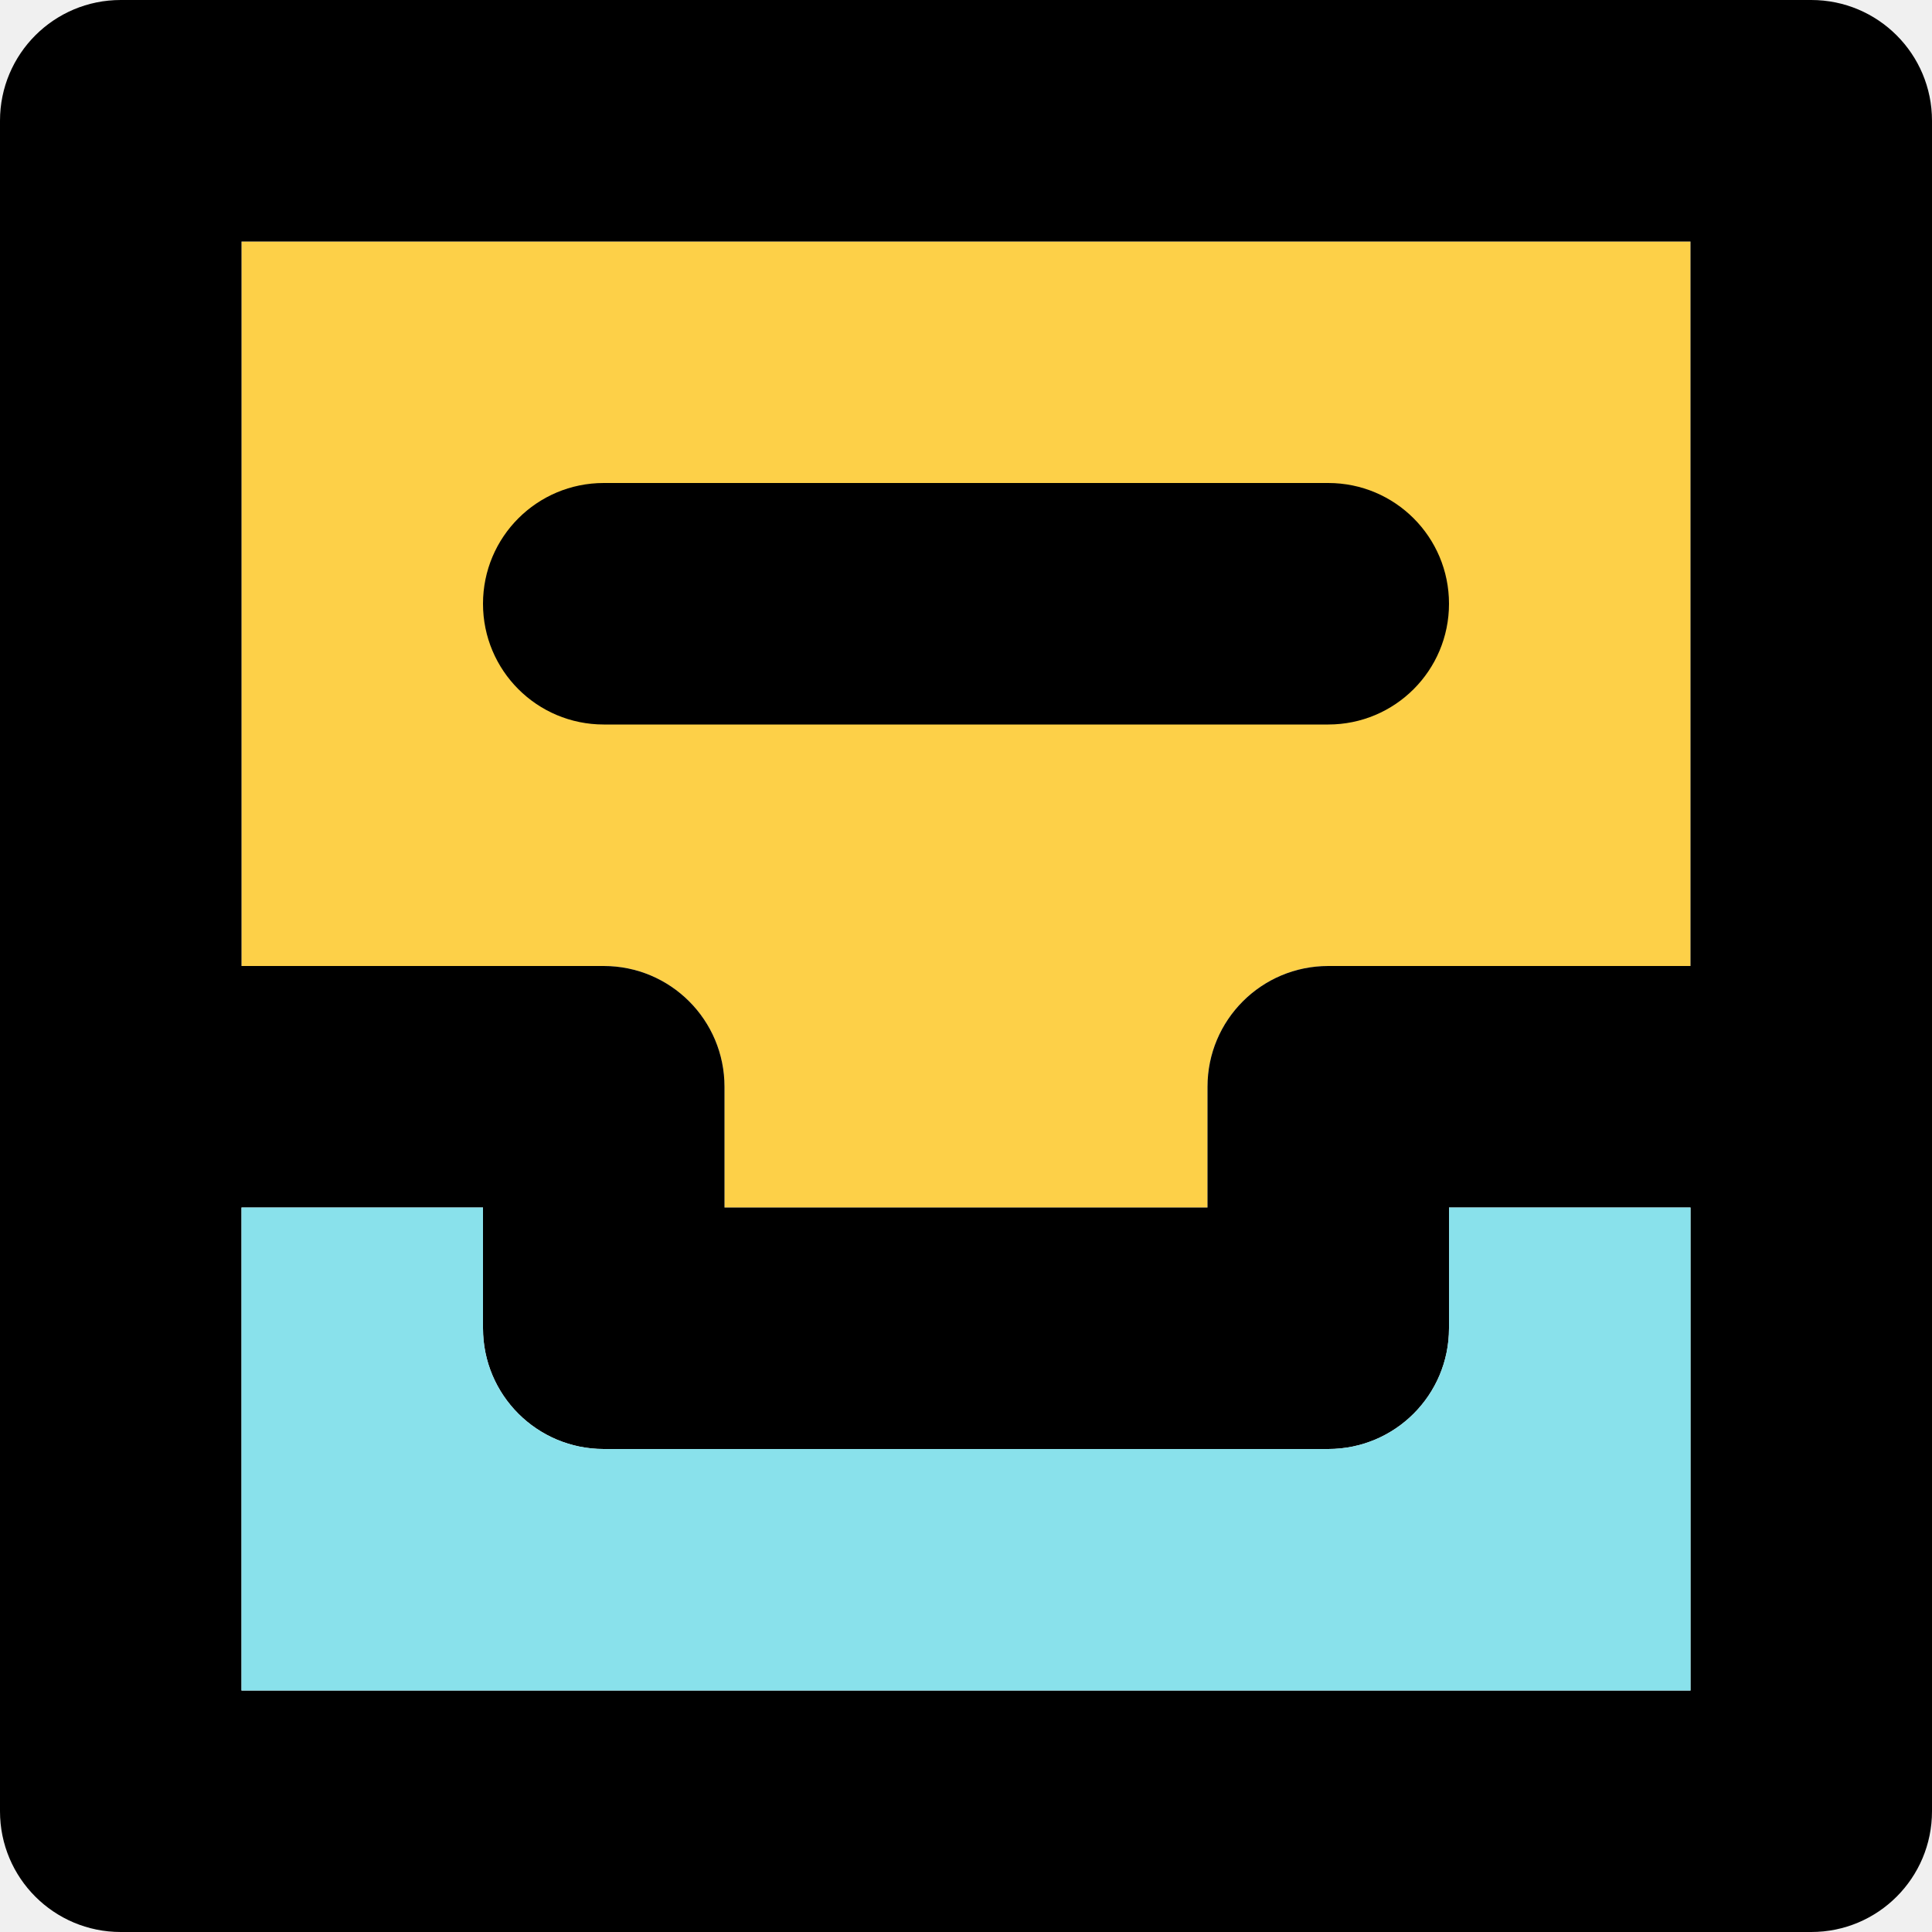
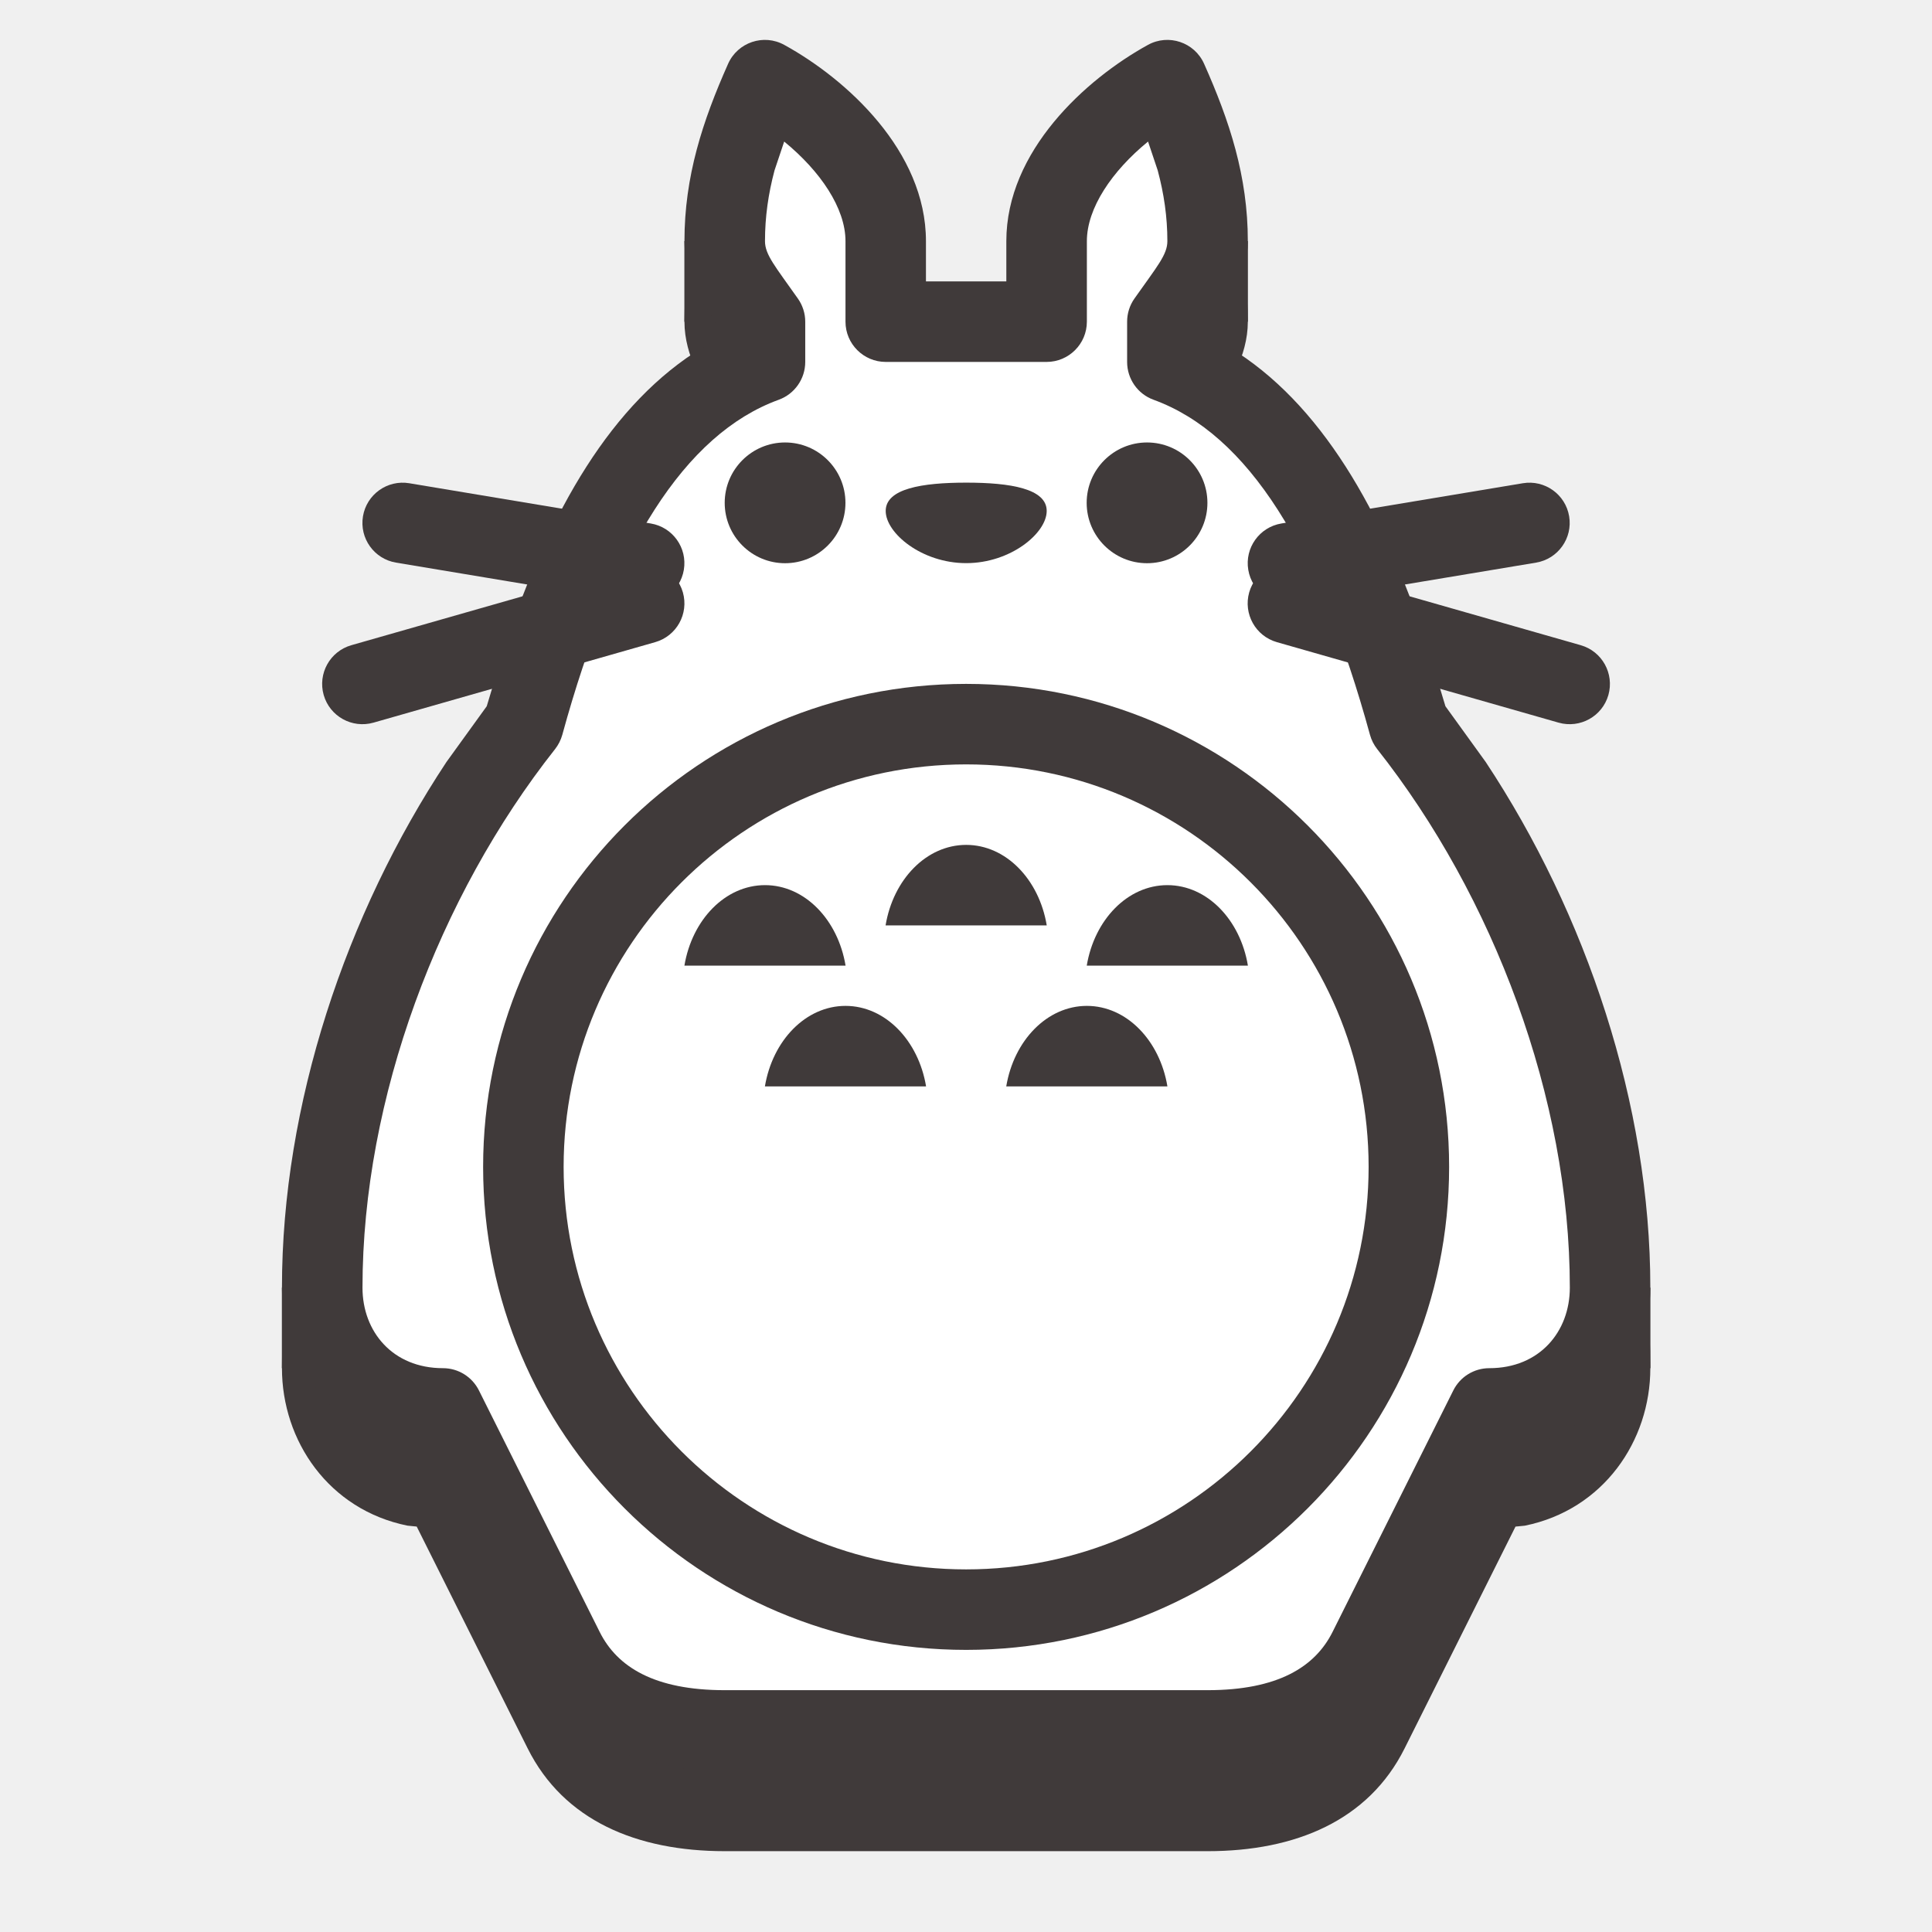
- <svg xmlns="http://www.w3.org/2000/svg" version="1.0" id="Layer_1" width="800px" height="800px" viewBox="0 0 64 64" enable-background="new 0 0 64 64" xml:space="preserve" fill="#000000">
-   <g id="SVGRepo_bgCarrier" stroke-width="0" />
-   <g id="SVGRepo_tracerCarrier" stroke-linecap="round" stroke-linejoin="round" />
-   <g id="SVGRepo_iconCarrier">
-     <g>
-       <path fill="#fdd048" d="M8,32h12c2.211,0,4,1.789,4,4v4h16v-4c0-2.211,1.789-4,4-4h12V8H8V32z" />
-       <g>
-         <path fill="oklch(35.46% 0.008 17.55)" d="M60,0H4C1.789,0,0,1.789,0,4v56c0,2.211,1.789,4,4,4h56c2.211,0,4-1.789,4-4V4C64,1.789,62.211,0,60,0z M56,56H8V40h8v4c0,2.211,1.789,4,4,4h24c2.211,0,4-1.789,4-4v-4h8V56z M56,32H44c-2.211,0-4,1.789-4,4v4H24v-4 c0-2.211-1.789-4-4-4H8V8h48V32z" />
-         <path fill="oklch(35.46% 0.008 17.55)" d="M20,24h24c2.211,0,4-1.789,4-4s-1.789-4-4-4H20c-2.211,0-4,1.789-4,4S17.789,24,20,24z" />
-       </g>
-       <path fill="#89e1eb" d="M8,56h48V40h-8v4c0,2.211-1.789,4-4,4H20c-2.211,0-4-1.789-4-4v-4H8V56z" />
+ <svg xmlns="http://www.w3.org/2000/svg" viewBox="0,0,256,256" width="480px" height="480px" fill-rule="evenodd">
+   <g fill="none" fill-rule="evenodd" stroke="none" stroke-width="1" stroke-linecap="butt" stroke-linejoin="miter" stroke-miterlimit="10" stroke-dasharray="" stroke-dashoffset="0" font-family="none" font-weight="none" font-size="none" text-anchor="none" style="mix-blend-mode: normal">
+     <g transform="scale(5.33333,5.33333)">
+       <path d="M7.003,31.991v2.001h34.001v-2.001z" fill="#403a3a">
+ </path>
+       <path d="M17.003,5.991v2.001h2.001v-2.001z" fill="#403a3a" />
+       <path d="M29.003,5.99v2.001h2.001v-2.001z" fill="#403a3a" />
+       <path d="M13.11,43.439l-2.757,-5.512l-0.232,-0.023c-1.952,-0.397 -3.116,-2.103 -3.116,-3.913c0,-4.547 1.587,-9.284 4.088,-13.061l1,-1.384l0.461,-1.529c1.101,-3.324 2.643,-6.016 4.911,-7.389l0.54,-0.259v-0.045l-0.132,-0.177c-0.376,-0.516 -0.868,-1.289 -0.868,-2.155c0,-1.611 0.452,-2.985 1.085,-4.407c0.239,-0.535 0.884,-0.751 1.396,-0.468c1.545,0.849 3.519,2.637 3.519,4.875v1h1.997v-1c0,-2.237 1.972,-4.025 3.517,-4.875c0.512,-0.283 1.157,-0.067 1.396,0.468c0.633,1.421 1.087,2.796 1.087,4.407c0,0.865 -0.495,1.639 -0.871,2.155l-0.129,0.176v0.047l0.537,0.259c2.268,1.373 3.809,4.065 4.911,7.389l0.461,1.529l1,1.384c2.501,3.777 4.091,8.515 4.091,13.061c0,1.811 -1.167,3.516 -3.117,3.913l-0.233,0.023l-2.756,5.512c-0.896,1.792 -2.711,2.552 -4.893,2.552h-11.998c-2.184,-0.001 -3.999,-0.761 -4.895,-2.553z" fill="#403a3a" />
+       <path d="M30.002,42.991h-11.997c-1.961,0 -3.333,-0.667 -4,-2l-3,-6c-1.864,0 -3,-1.421 -3,-3c0,-4.953 1.985,-10.184 5,-14c1.279,-4.669 3.151,-7.964 6,-9v-1c-0.435,-0.616 -1,-1.256 -1,-2c0,-1.411 0.392,-2.636 1,-4c1.46,0.804 3,2.333 3,4v2h3.997v-2c0,-1.667 1.54,-3.196 3,-4c0.608,1.364 1,2.589 1,4c0,0.744 -0.565,1.384 -1,2v1c2.849,1.036 4.721,4.331 6,9c3.015,3.816 5,9.047 5,14c0,1.579 -1.136,3 -3,3l-3,6c-0.667,1.334 -2.039,2 -4,2z" fill="#ffffff" />
+       <path d="M13.11,41.439l-2.757,-5.512l-0.232,-0.023c-1.952,-0.397 -3.116,-2.103 -3.116,-3.913c0,-4.547 1.587,-9.284 4.088,-13.061l1,-1.384l0.461,-1.529c1.101,-3.324 2.643,-6.016 4.911,-7.389l0.54,-0.259v-0.046l-0.132,-0.177c-0.376,-0.516 -0.868,-1.289 -0.868,-2.155c0,-1.611 0.452,-2.985 1.085,-4.407c0.239,-0.535 0.884,-0.751 1.396,-0.468c1.545,0.849 3.519,2.637 3.519,4.875v1h1.997v-1c0,-2.237 1.972,-4.025 3.517,-4.875c0.512,-0.283 1.157,-0.067 1.396,0.468c0.633,1.421 1.087,2.796 1.087,4.407c0,0.865 -0.495,1.639 -0.871,2.155l-0.129,0.176v0.047l0.537,0.259c2.268,1.373 3.809,4.065 4.911,7.389l0.461,1.529l1,1.384c2.501,3.777 4.091,8.515 4.091,13.061c0,1.811 -1.167,3.516 -3.117,3.913l-0.233,0.023l-2.756,5.512c-0.896,1.792 -2.711,2.552 -4.893,2.552h-11.998c-2.184,0 -3.999,-0.76 -4.895,-2.552zM33.107,40.545l3,-6c0.169,-0.339 0.515,-0.553 0.895,-0.553c1.249,0 2,-0.909 2,-2c0,-4.708 -1.897,-9.724 -4.785,-13.38c-0.083,-0.105 -0.144,-0.225 -0.18,-0.355c-1.273,-4.652 -3.037,-7.473 -5.377,-8.325c-0.395,-0.143 -0.657,-0.519 -0.657,-0.94v-1c0,-0.205 0.063,-0.407 0.183,-0.576c0.563,-0.799 0.817,-1.088 0.817,-1.424c0,-0.604 -0.084,-1.176 -0.24,-1.759l-0.24,-0.716c-0.899,0.735 -1.52,1.655 -1.52,2.475v2c0,0.552 -0.449,1 -1,1h-3.997c-0.552,0 -1,-0.448 -1,-1v-2c0,-0.82 -0.624,-1.74 -1.523,-2.475l-0.24,0.716c-0.155,0.583 -0.237,1.155 -0.237,1.759c0,0.336 0.253,0.625 0.816,1.424c0.12,0.169 0.184,0.371 0.184,0.576v1c0,0.421 -0.264,0.797 -0.659,0.94c-2.34,0.852 -4.104,3.673 -5.377,8.325c-0.036,0.129 -0.097,0.249 -0.18,0.355c-2.888,3.656 -4.784,8.672 -4.784,13.38c0,1.091 0.749,2 2,2c0.379,0 0.724,0.215 0.893,0.553l3,6c0.437,0.875 1.367,1.447 3.107,1.447h11.997c1.738,-0.001 2.667,-0.573 3.104,-1.447z" fill="#403a3a">
+ </path>
+       <path d="M12.003,28.991c0,-6.624 5.375,-12 12,-12c6.624,0 12,5.376 12,12c0,6.625 -5.376,12 -12,12c-6.625,0 -12,-5.374 -12,-12zM34.003,28.991c0,-5.519 -4.481,-10 -10,-10c-5.52,0 -10,4.481 -10,10c0,5.52 4.48,10 10,10c5.519,0 10,-4.48 10,-10z" fill="#403a3a" />
+       <path d="M19.505,10.993c0.828,0 1.5,0.672 1.5,1.5c0,0.828 -0.672,1.5 -1.5,1.5c-0.828,0 -1.5,-0.672 -1.5,-1.5c0,-0.828 0.672,-1.5 1.5,-1.5z" fill="#403a3a" />
+       <path d="M15.839,14.978l-6,-1c-0.544,-0.091 -0.912,-0.605 -0.821,-1.151c0.091,-0.544 0.605,-0.912 1.151,-0.821l6,1c0.544,0.091 0.912,0.605 0.821,1.151c-0.091,0.544 -0.605,0.912 -1.151,0.821z" fill="#403a3a" />
+       <path d="M8.042,17.267c-0.151,-0.532 0.156,-1.085 0.687,-1.237l7,-2c0.532,-0.151 1.085,0.156 1.237,0.687c0.151,0.532 -0.156,1.085 -0.687,1.237l-7,2c-0.532,0.151 -1.085,-0.156 -1.237,-0.687z" fill="#403a3a" />
+       <path d="M24.005,11.991c1.104,0 2,0.151 2,0.703c0,0.552 -0.896,1.297 -2,1.297c-1.104,0 -2,-0.745 -2,-1.297c0,-0.552 0.896,-0.703 2,-0.703z" fill="#403a3a" />
+       <path d="M28.498,10.993c-0.828,0 -1.5,0.672 -1.5,1.5c0,0.828 0.672,1.5 1.5,1.5c0.828,0 1.5,-0.672 1.5,-1.5c0,-0.828 -0.672,-1.5 -1.5,-1.5z" fill="#403a3a" />
+       <path d="M31.013,14.157c-0.091,-0.545 0.277,-1.06 0.821,-1.151l6,-1c0.545,-0.091 1.06,0.277 1.151,0.821c0.091,0.545 -0.277,1.06 -0.821,1.151l-6,1c-0.546,0.091 -1.061,-0.277 -1.151,-0.821z" fill="#403a3a" />
+       <path d="M38.723,17.954l-7,-2c-0.531,-0.152 -0.837,-0.705 -0.687,-1.237c0.152,-0.531 0.705,-0.837 1.237,-0.687l7,2c0.531,0.152 0.837,0.705 0.687,1.237c-0.151,0.531 -0.705,0.838 -1.237,0.687z" fill="#403a3a" />
+       <path d="M24.005,20.991c0.988,0 1.812,0.86 2.001,2h-4.004c0.189,-1.14 1.013,-2 2.003,-2z" fill="#403a3a" />
+       <path d="M19.007,21.991c0.988,0 1.812,0.86 2.001,2h-4.004c0.19,-1.14 1.014,-2 2.003,-2z" fill="#403a3a" />
+       <path d="M29.003,21.991c0.988,0 1.812,0.86 2.001,2h-4.004c0.19,-1.14 1.014,-2 2.003,-2z" fill="#403a3a" />
+       <path d="M21.007,24.991c0.988,0 1.812,0.86 2.001,2h-4.004c0.19,-1.14 1.014,-2 2.003,-2z" fill="#403a3a" />
+       <path d="M27.003,24.991c0.988,0 1.812,0.86 2.001,2h-4.004c0.19,-1.14 1.014,-2 2.003,-2z" fill="#403a3a" />
    </g>
  </g>
</svg>
